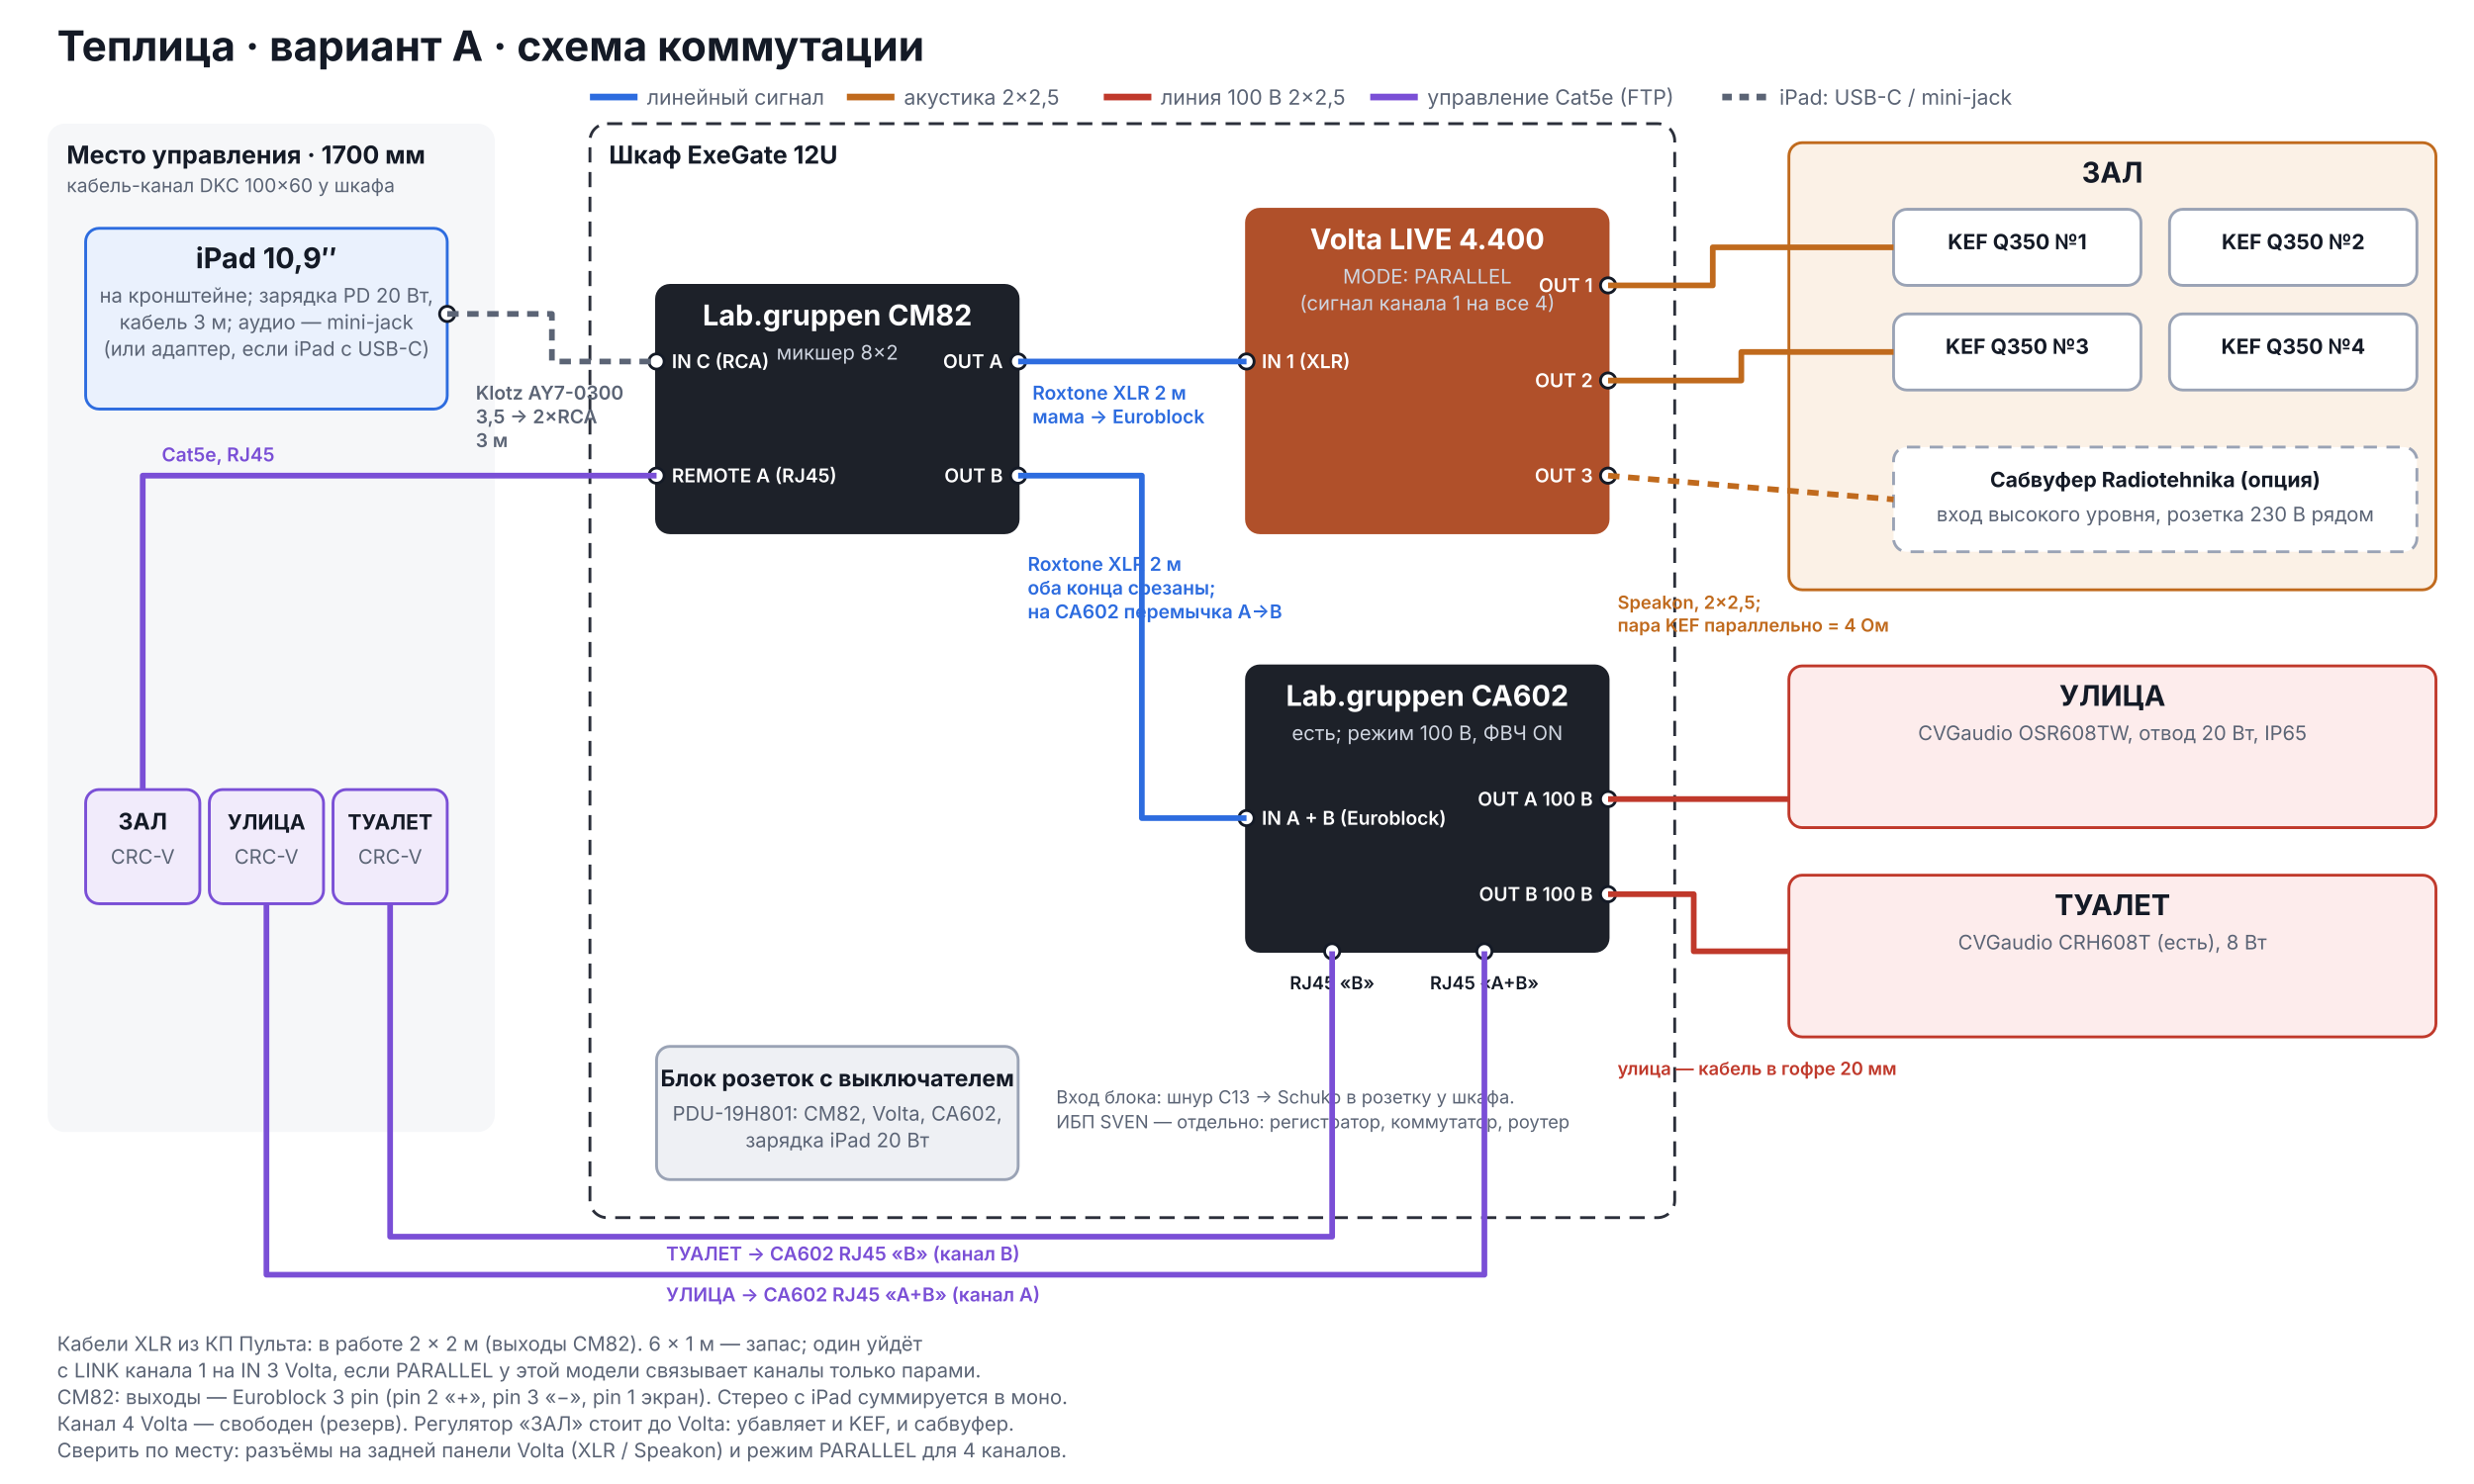
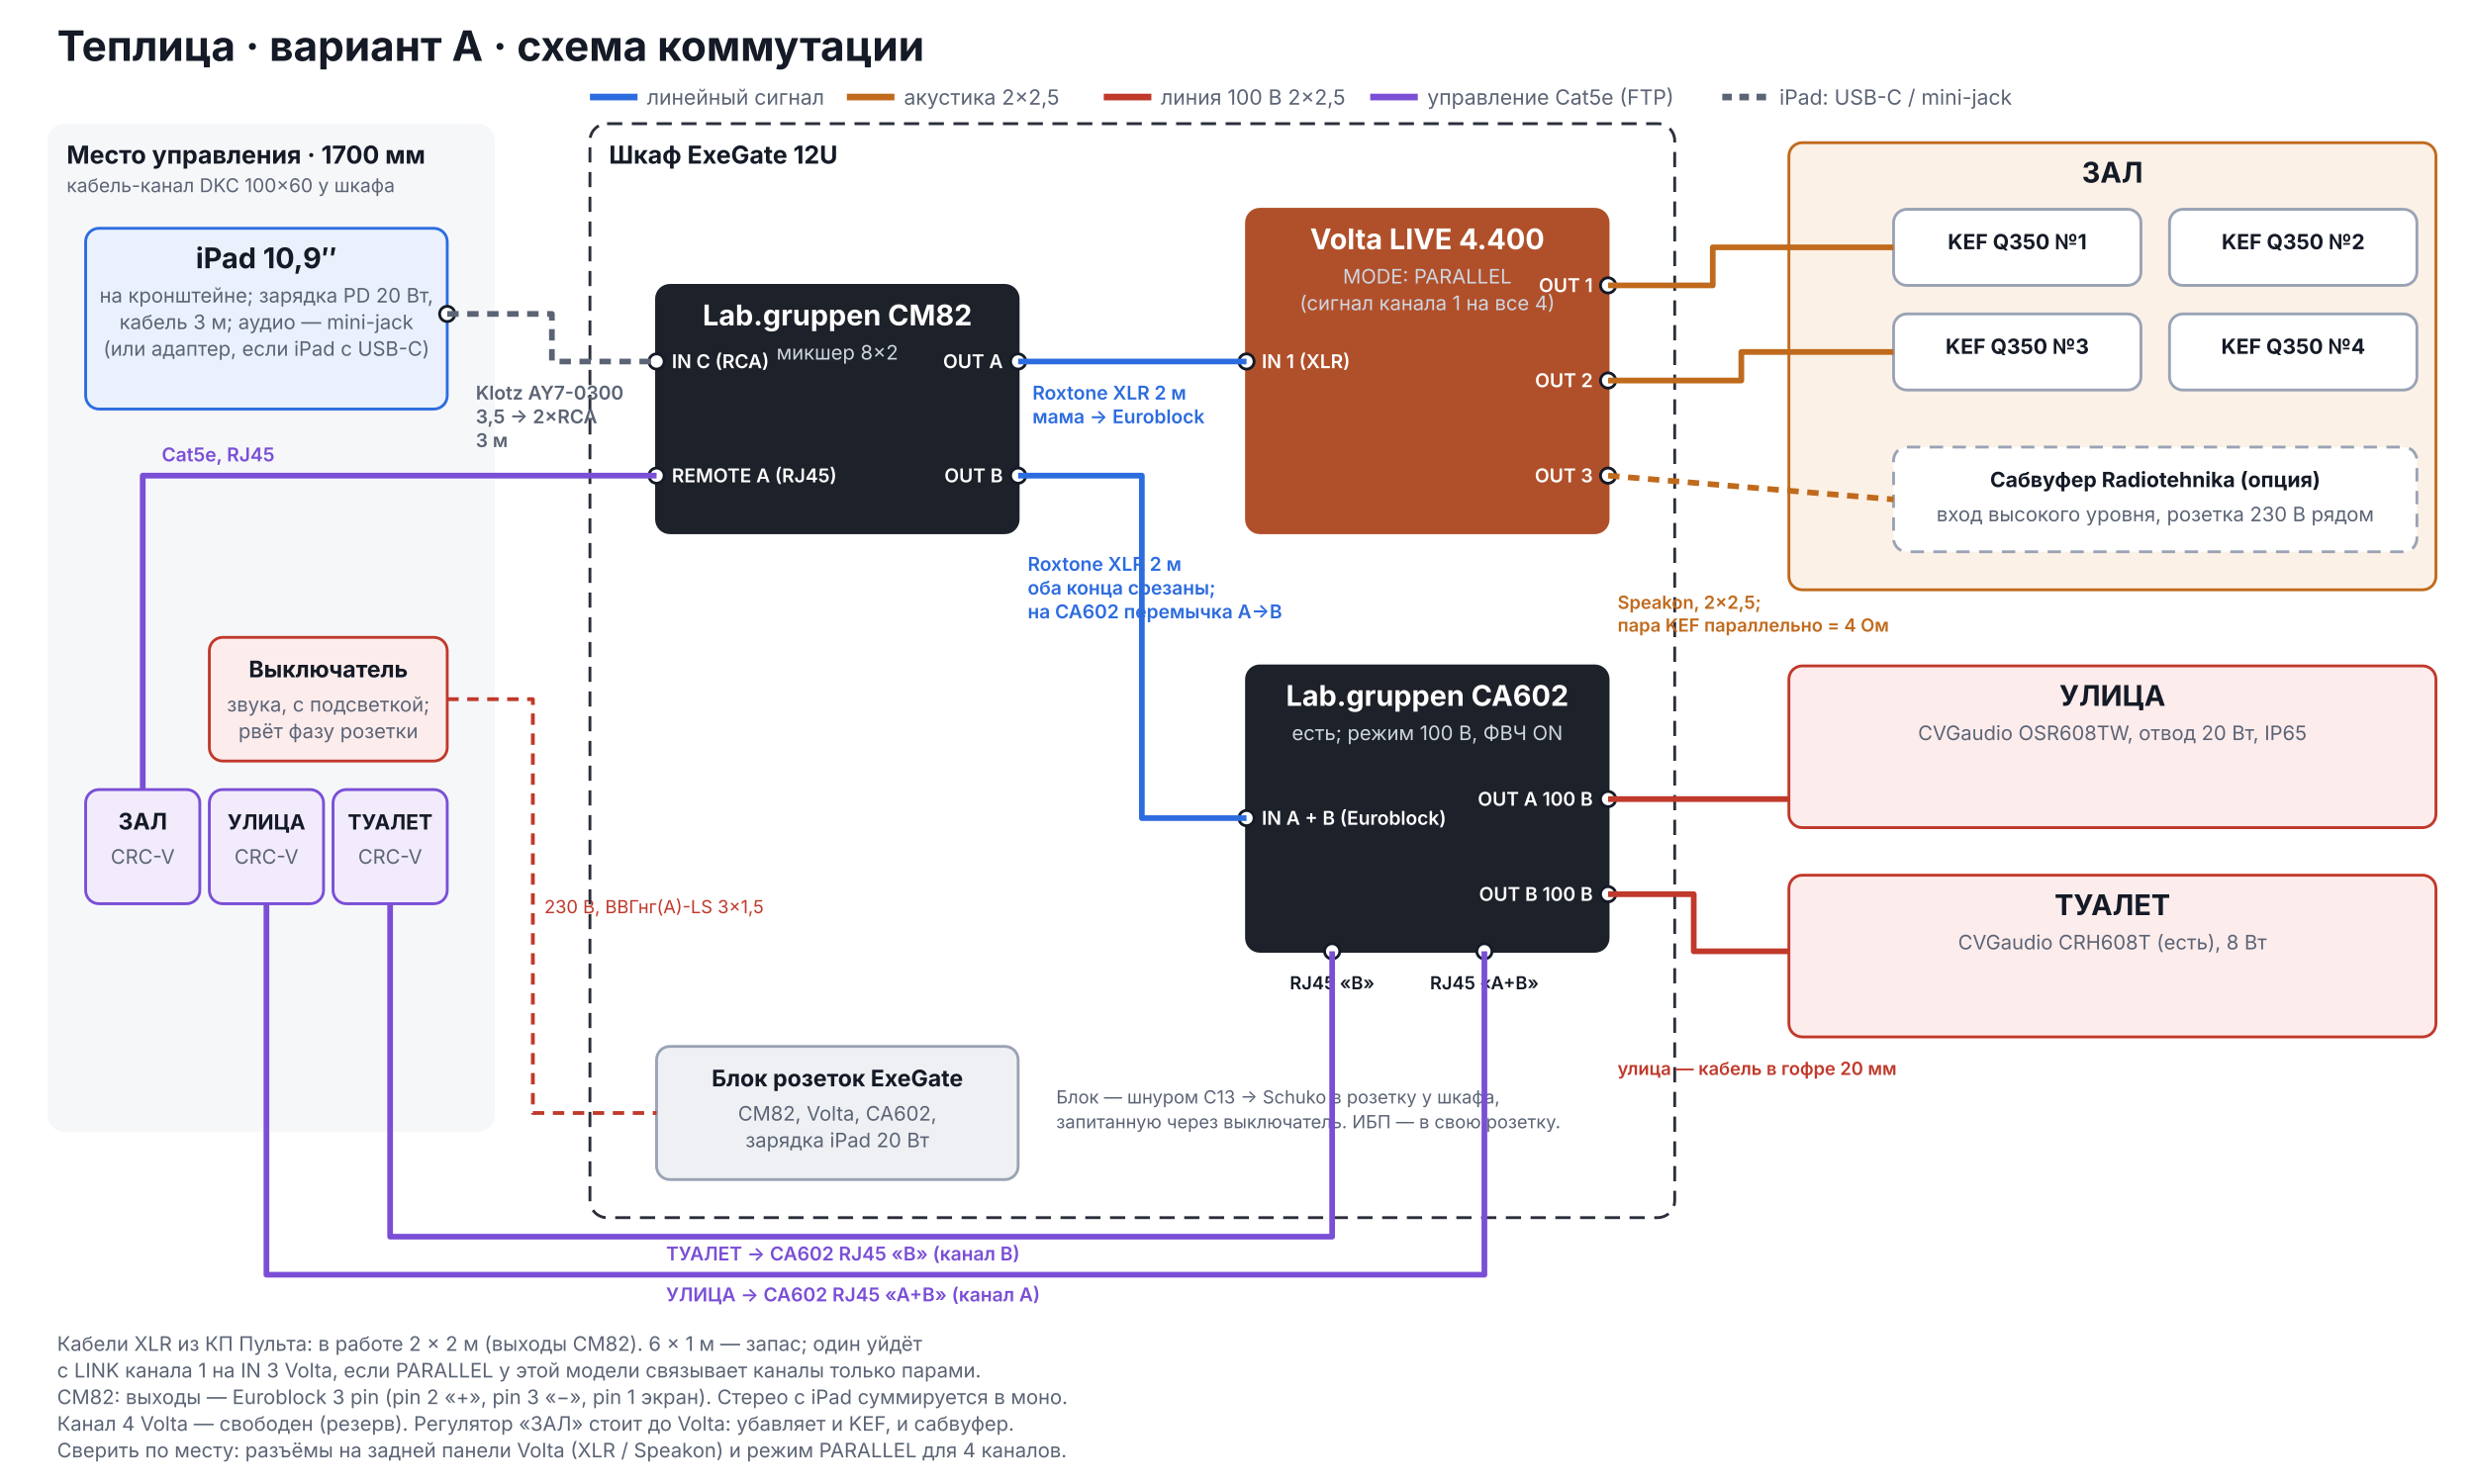
<svg xmlns="http://www.w3.org/2000/svg" viewBox="0 0 2600 1560" font-family="Inter, Arial, sans-serif">
  <rect width="2600" height="1560" fill="#ffffff" />
  <text x="60" y="64" font-size="44" font-weight="700" fill="#141a26">Теплица · вариант A · схема коммутации</text>
  <line x1="620" y1="102" x2="670" y2="102" stroke="#2d6cdf" stroke-width="7" />
  <text x="680" y="110" font-size="22" fill="#5b6475">линейный сигнал</text>
  <line x1="890" y1="102" x2="940" y2="102" stroke="#c06a1d" stroke-width="7" />
  <text x="950" y="110" font-size="22" fill="#5b6475">акустика 2×2,5</text>
  <line x1="1160" y1="102" x2="1210" y2="102" stroke="#c0392b" stroke-width="7" />
  <text x="1220" y="110" font-size="22" fill="#5b6475">линия 100 В 2×2,5</text>
  <line x1="1440" y1="102" x2="1490" y2="102" stroke="#7a4fd6" stroke-width="7" />
  <text x="1500" y="110" font-size="22" fill="#5b6475">управление Cat5e (FTP)</text>
  <line x1="1810" y1="102" x2="1860" y2="102" stroke="#5b6475" stroke-width="7" stroke-dasharray="10 8" />
  <text x="1870" y="110" font-size="22" fill="#5b6475">iPad: USB-C / mini-jack</text>
  <rect x="50" y="130" width="470" height="1060" rx="18" fill="#f6f7f9" />
  <text x="70" y="172" font-size="26" font-weight="700" fill="#141a26">Место управления · 1700 мм</text>
  <text x="70" y="202" font-size="20" fill="#5b6475">кабель-канал DKC 100×60 у шкафа</text>
  <rect x="90" y="240" width="380" height="190" rx="14" fill="#eaf1fd" stroke="#2d6cdf" stroke-width="3" />
  <text x="280.0" y="282" text-anchor="middle" font-size="30" font-weight="700" fill="#141a26">iPad 10,9″</text>
  <text x="280.0" y="318" text-anchor="middle" font-size="21" fill="#5b6475">на кронштейне; зарядка PD 20 Вт,</text>
  <text x="280.0" y="346" text-anchor="middle" font-size="21" fill="#5b6475">кабель 3 м; аудио — mini-jack</text>
  <text x="280.0" y="374" text-anchor="middle" font-size="21" fill="#5b6475">(или адаптер, если iPad с USB-C)</text>
  <circle cx="470" cy="330" r="8" fill="#ffffff" stroke="#141a26" stroke-width="3" />
  <text x="486" y="337" text-anchor="start" font-size="20" font-weight="600" fill="#ffffff" />
  <rect x="90" y="830" width="120" height="120" rx="14" fill="#f1ebfb" stroke="#7a4fd6" stroke-width="3" />
  <text x="150.0" y="872" text-anchor="middle" font-size="24" font-weight="700" fill="#141a26">ЗАЛ</text>
  <text x="150.0" y="908" text-anchor="middle" font-size="21" fill="#5b6475">CRC-V</text>
  <rect x="220" y="830" width="120" height="120" rx="14" fill="#f1ebfb" stroke="#7a4fd6" stroke-width="3" />
  <text x="280.0" y="872" text-anchor="middle" font-size="22" font-weight="700" fill="#141a26">УЛИЦА</text>
  <text x="280.0" y="908" text-anchor="middle" font-size="21" fill="#5b6475">CRC-V</text>
  <rect x="350" y="830" width="120" height="120" rx="14" fill="#f1ebfb" stroke="#7a4fd6" stroke-width="3" />
  <text x="410.0" y="872" text-anchor="middle" font-size="22" font-weight="700" fill="#141a26">ТУАЛЕТ</text>
  <text x="410.0" y="908" text-anchor="middle" font-size="21" fill="#5b6475">CRC-V</text>
+   <rect x="220" y="670" width="250" height="130" rx="14" fill="#fdecec" stroke="#c0392b" stroke-width="3" />
+   <text x="345.0" y="712" text-anchor="middle" font-size="24" font-weight="700" fill="#141a26">Выключатель</text>
+   <text x="345.0" y="748" text-anchor="middle" font-size="21" fill="#5b6475">звука, с подсветкой;</text>
+   <text x="345.0" y="776" text-anchor="middle" font-size="21" fill="#5b6475">рвёт фазу розетки</text>
+   <text x="572" y="960" font-size="19" fill="#c0392b">230 В, ВВГнг(А)-LS 3×1,5</text>
  <rect x="620" y="130" width="1140" height="1150" rx="18" fill="none" stroke="#2b2f3a" stroke-width="3" stroke-dasharray="16 10" />
  <text x="640" y="172" font-size="26" font-weight="700" fill="#141a26">Шкаф ExeGate 12U</text>
  <rect x="690" y="300" width="380" height="260" rx="14" fill="#1d2129" stroke="#1d2129" stroke-width="3" />
  <text x="880.0" y="342" text-anchor="middle" font-size="30" font-weight="700" fill="#ffffff">Lab.gruppen CM82</text>
  <text x="880.0" y="378" text-anchor="middle" font-size="21" fill="#cfd5e0">микшер 8×2</text>
  <circle cx="690" cy="380" r="8" fill="#ffffff" stroke="#141a26" stroke-width="3" />
  <text x="706" y="387" text-anchor="start" font-size="20" font-weight="600" fill="#ffffff">IN C (RCA)</text>
  <circle cx="690" cy="500" r="8" fill="#ffffff" stroke="#141a26" stroke-width="3" />
  <text x="706" y="507" text-anchor="start" font-size="20" font-weight="600" fill="#ffffff">REMOTE A (RJ45)</text>
  <circle cx="1070" cy="380" r="8" fill="#ffffff" stroke="#141a26" stroke-width="3" />
  <text x="1054" y="387" text-anchor="end" font-size="20" font-weight="600" fill="#ffffff">OUT A</text>
  <circle cx="1070" cy="500" r="8" fill="#ffffff" stroke="#141a26" stroke-width="3" />
  <text x="1054" y="507" text-anchor="end" font-size="20" font-weight="600" fill="#ffffff">OUT B</text>
  <rect x="1310" y="220" width="380" height="340" rx="14" fill="#b0502a" stroke="#b0502a" stroke-width="3" />
  <text x="1500.0" y="262" text-anchor="middle" font-size="30" font-weight="700" fill="#ffffff">Volta LIVE 4.400</text>
  <text x="1500.0" y="298" text-anchor="middle" font-size="21" fill="#cfd5e0">MODE: PARALLEL</text>
  <text x="1500.0" y="326" text-anchor="middle" font-size="21" fill="#cfd5e0">(сигнал канала 1 на все 4)</text>
  <circle cx="1310" cy="380" r="8" fill="#ffffff" stroke="#141a26" stroke-width="3" />
  <text x="1326" y="387" text-anchor="start" font-size="20" font-weight="600" fill="#ffffff">IN 1 (XLR)</text>
  <circle cx="1690" cy="300" r="8" fill="#ffffff" stroke="#141a26" stroke-width="3" />
  <text x="1674" y="307" text-anchor="end" font-size="20" font-weight="600" fill="#ffffff">OUT 1</text>
  <circle cx="1690" cy="400" r="8" fill="#ffffff" stroke="#141a26" stroke-width="3" />
  <text x="1674" y="407" text-anchor="end" font-size="20" font-weight="600" fill="#ffffff">OUT 2</text>
  <circle cx="1690" cy="500" r="8" fill="#ffffff" stroke="#141a26" stroke-width="3" />
  <text x="1674" y="507" text-anchor="end" font-size="20" font-weight="600" fill="#ffffff">OUT 3</text>
  <rect x="1310" y="700" width="380" height="300" rx="14" fill="#1d2129" stroke="#1d2129" stroke-width="3" />
  <text x="1500.0" y="742" text-anchor="middle" font-size="30" font-weight="700" fill="#ffffff">Lab.gruppen CA602</text>
  <text x="1500.0" y="778" text-anchor="middle" font-size="21" fill="#cfd5e0">есть; режим 100 В, ФВЧ ON</text>
  <circle cx="1310" cy="860" r="8" fill="#ffffff" stroke="#141a26" stroke-width="3" />
  <text x="1326" y="867" text-anchor="start" font-size="20" font-weight="600" fill="#ffffff">IN A + B (Euroblock)</text>
  <circle cx="1690" cy="840" r="8" fill="#ffffff" stroke="#141a26" stroke-width="3" />
  <text x="1674" y="847" text-anchor="end" font-size="20" font-weight="600" fill="#ffffff">OUT A 100 В</text>
  <circle cx="1690" cy="940" r="8" fill="#ffffff" stroke="#141a26" stroke-width="3" />
  <text x="1674" y="947" text-anchor="end" font-size="20" font-weight="600" fill="#ffffff">OUT B 100 В</text>
  <circle cx="1400" cy="1000" r="8" fill="#ffffff" stroke="#141a26" stroke-width="3" />
  <text x="1416" y="1007" text-anchor="start" font-size="20" font-weight="600" fill="#ffffff" />
  <circle cx="1560" cy="1000" r="8" fill="#ffffff" stroke="#141a26" stroke-width="3" />
  <text x="1576" y="1007" text-anchor="start" font-size="20" font-weight="600" fill="#ffffff" />
  <text x="1400" y="1040" text-anchor="middle" font-size="19" font-weight="600" fill="#141a26">RJ45 «B»</text>
  <text x="1560" y="1040" text-anchor="middle" font-size="19" font-weight="600" fill="#141a26">RJ45 «A+B»</text>
  <rect x="690" y="1100" width="380" height="140" rx="14" fill="#eef0f4" stroke="#9aa3b5" stroke-width="3" />
-   <text x="880.0" y="1142" text-anchor="middle" font-size="24" font-weight="700" fill="#141a26">Блок розеток с выключателем</text>
-   <text x="880.0" y="1178" text-anchor="middle" font-size="21" fill="#5b6475">PDU-19H801: CM82, Volta, CA602,</text>
+   <text x="880.0" y="1142" text-anchor="middle" font-size="24" font-weight="700" fill="#141a26">Блок розеток ExeGate</text>
+   <text x="880.0" y="1178" text-anchor="middle" font-size="21" fill="#5b6475">CM82, Volta, CA602,</text>
  <text x="880.0" y="1206" text-anchor="middle" font-size="21" fill="#5b6475">зарядка iPad 20 Вт</text>
-   <text x="1110" y="1160" font-size="19" fill="#5b6475">Вход блока: шнур C13 → Schuko в розетку у шкафа.</text>
-   <text x="1110" y="1186" font-size="19" fill="#5b6475">ИБП SVEN — отдельно: регистратор, коммутатор, роутер</text>
+   <text x="1110" y="1160" font-size="19" fill="#5b6475">Блок — шнуром C13 → Schuko в розетку у шкафа,</text>
+   <text x="1110" y="1186" font-size="19" fill="#5b6475">запитанную через выключатель. ИБП — в свою розетку.</text>
  <rect x="1880" y="150" width="680" height="470" rx="14" fill="#fbf1e6" stroke="#c06a1d" stroke-width="3" />
  <text x="2220.0" y="192" text-anchor="middle" font-size="30" font-weight="700" fill="#141a26">ЗАЛ</text>
  <rect x="1990" y="220" width="260" height="80" rx="14" fill="#ffffff" stroke="#9aa3b5" stroke-width="3" />
  <text x="2120.0" y="262" text-anchor="middle" font-size="22" font-weight="700" fill="#141a26">KEF Q350 №1</text>
  <rect x="2280" y="220" width="260" height="80" rx="14" fill="#ffffff" stroke="#9aa3b5" stroke-width="3" />
  <text x="2410.0" y="262" text-anchor="middle" font-size="22" font-weight="700" fill="#141a26">KEF Q350 №2</text>
  <rect x="1990" y="330" width="260" height="80" rx="14" fill="#ffffff" stroke="#9aa3b5" stroke-width="3" />
  <text x="2120.0" y="372" text-anchor="middle" font-size="22" font-weight="700" fill="#141a26">KEF Q350 №3</text>
  <rect x="2280" y="330" width="260" height="80" rx="14" fill="#ffffff" stroke="#9aa3b5" stroke-width="3" />
  <text x="2410.0" y="372" text-anchor="middle" font-size="22" font-weight="700" fill="#141a26">KEF Q350 №4</text>
  <rect x="1990" y="470" width="550" height="110" rx="14" fill="#ffffff" stroke="#9aa3b5" stroke-width="3" stroke-dasharray="14 10" />
  <text x="2265.0" y="512" text-anchor="middle" font-size="22" font-weight="700" fill="#141a26">Сабвуфер Radiotehnika (опция)</text>
  <text x="2265.0" y="548" text-anchor="middle" font-size="21" fill="#5b6475">вход высокого уровня, розетка 230 В рядом</text>
  <rect x="1880" y="700" width="680" height="170" rx="14" fill="#fdecec" stroke="#c0392b" stroke-width="3" />
  <text x="2220.0" y="742" text-anchor="middle" font-size="30" font-weight="700" fill="#141a26">УЛИЦА</text>
  <text x="2220.0" y="778" text-anchor="middle" font-size="21" fill="#5b6475">CVGaudio OSR608TW, отвод 20 Вт, IP65</text>
  <rect x="1880" y="920" width="680" height="170" rx="14" fill="#fdecec" stroke="#c0392b" stroke-width="3" />
  <text x="2220.0" y="962" text-anchor="middle" font-size="30" font-weight="700" fill="#141a26">ТУАЛЕТ</text>
  <text x="2220.0" y="998" text-anchor="middle" font-size="21" fill="#5b6475">CVGaudio CRH608T (есть), 8 Вт</text>
  <path d="M470 330 L580 330 L580 380 L690 380" fill="none" stroke="#5b6475" stroke-width="6" stroke-linejoin="round" stroke-dasharray="12 9" />
  <text x="500" y="420" font-size="20" fill="#5b6475" font-weight="600">Klotz AY7-0300</text>
  <text x="500" y="445" font-size="20" fill="#5b6475" font-weight="600">3,5 → 2×RCA</text>
  <text x="500" y="470" font-size="20" fill="#5b6475" font-weight="600">3 м</text>
  <path d="M1070 380 L1310 380" fill="none" stroke="#2d6cdf" stroke-width="6" stroke-linejoin="round" />
  <text x="1085" y="420" font-size="20" fill="#2d6cdf" font-weight="600">Roxtone XLR 2 м</text>
  <text x="1085" y="445" font-size="20" fill="#2d6cdf" font-weight="600">мама → Euroblock</text>
  <path d="M1070 500 L1200 500 L1200 860 L1310 860" fill="none" stroke="#2d6cdf" stroke-width="6" stroke-linejoin="round" />
  <text x="1080" y="600" font-size="20" fill="#2d6cdf" font-weight="600">Roxtone XLR 2 м</text>
  <text x="1080" y="625" font-size="20" fill="#2d6cdf" font-weight="600">оба конца срезаны;</text>
  <text x="1080" y="650" font-size="20" fill="#2d6cdf" font-weight="600">на CA602 перемычка A→B</text>
  <path d="M1690 300 L1800 300 L1800 260 L1990 260" fill="none" stroke="#c06a1d" stroke-width="6" stroke-linejoin="round" />
  <path d="M1690 400 L1830 400 L1830 370 L1990 370" fill="none" stroke="#c06a1d" stroke-width="6" stroke-linejoin="round" />
  <path d="M1690 500 L1990 525" fill="none" stroke="#c06a1d" stroke-width="6" stroke-linejoin="round" stroke-dasharray="12 9" />
  <text x="1700" y="640" font-size="19" fill="#c06a1d" font-weight="600">Speakon, 2×2,5;</text>
  <text x="1700" y="664" font-size="19" fill="#c06a1d" font-weight="600">пара KEF параллельно = 4 Ом</text>
  <path d="M1690 840 L1880 840" fill="none" stroke="#c0392b" stroke-width="6" stroke-linejoin="round" />
  <path d="M1690 940 L1780 940 L1780 1000 L1880 1000" fill="none" stroke="#c0392b" stroke-width="6" stroke-linejoin="round" />
  <text x="1700" y="1130" font-size="19" fill="#c0392b" font-weight="600">улица — кабель в гофре 20 мм</text>
  <path d="M150 830 L150 500 L690 500" fill="none" stroke="#7a4fd6" stroke-width="6" stroke-linejoin="round" />
  <text x="170" y="485" font-size="20" fill="#7a4fd6" font-weight="600">Cat5e, RJ45</text>
  <path d="M410 950 L410 1300 L1400 1300 L1400 1000" fill="none" stroke="#7a4fd6" stroke-width="6" stroke-linejoin="round" />
  <path d="M280 950 L280 1340 L1560 1340 L1560 1000" fill="none" stroke="#7a4fd6" stroke-width="6" stroke-linejoin="round" />
  <text x="700" y="1325" font-size="20" fill="#7a4fd6" font-weight="600">ТУАЛЕТ → CA602 RJ45 «B» (канал B)</text>
  <text x="700" y="1368" font-size="20" fill="#7a4fd6" font-weight="600">УЛИЦА → CA602 RJ45 «A+B» (канал A)</text>
+   <path d="M470 735 L560 735 L560 1170 L690 1170" fill="none" stroke="#c0392b" stroke-width="4" stroke-linejoin="round" stroke-dasharray="12 9" />
  <text x="60" y="1420" font-size="21" fill="#5b6475">Кабели XLR из КП Пульта: в работе 2 × 2 м (выходы CM82). 6 × 1 м — запас; один уйдёт</text>
  <text x="60" y="1448" font-size="21" fill="#5b6475">с LINK канала 1 на IN 3 Volta, если PARALLEL у этой модели связывает каналы только парами.</text>
  <text x="60" y="1476" font-size="21" fill="#5b6475">CM82: выходы — Euroblock 3 pin (pin 2 «+», pin 3 «−», pin 1 экран). Стерео с iPad суммируется в моно.</text>
  <text x="60" y="1504" font-size="21" fill="#5b6475">Канал 4 Volta — свободен (резерв). Регулятор «ЗАЛ» стоит до Volta: убавляет и KEF, и сабвуфер.</text>
  <text x="60" y="1532" font-size="21" fill="#5b6475">Сверить по месту: разъёмы на задней панели Volta (XLR / Speakon) и режим PARALLEL для 4 каналов.</text>
</svg>
